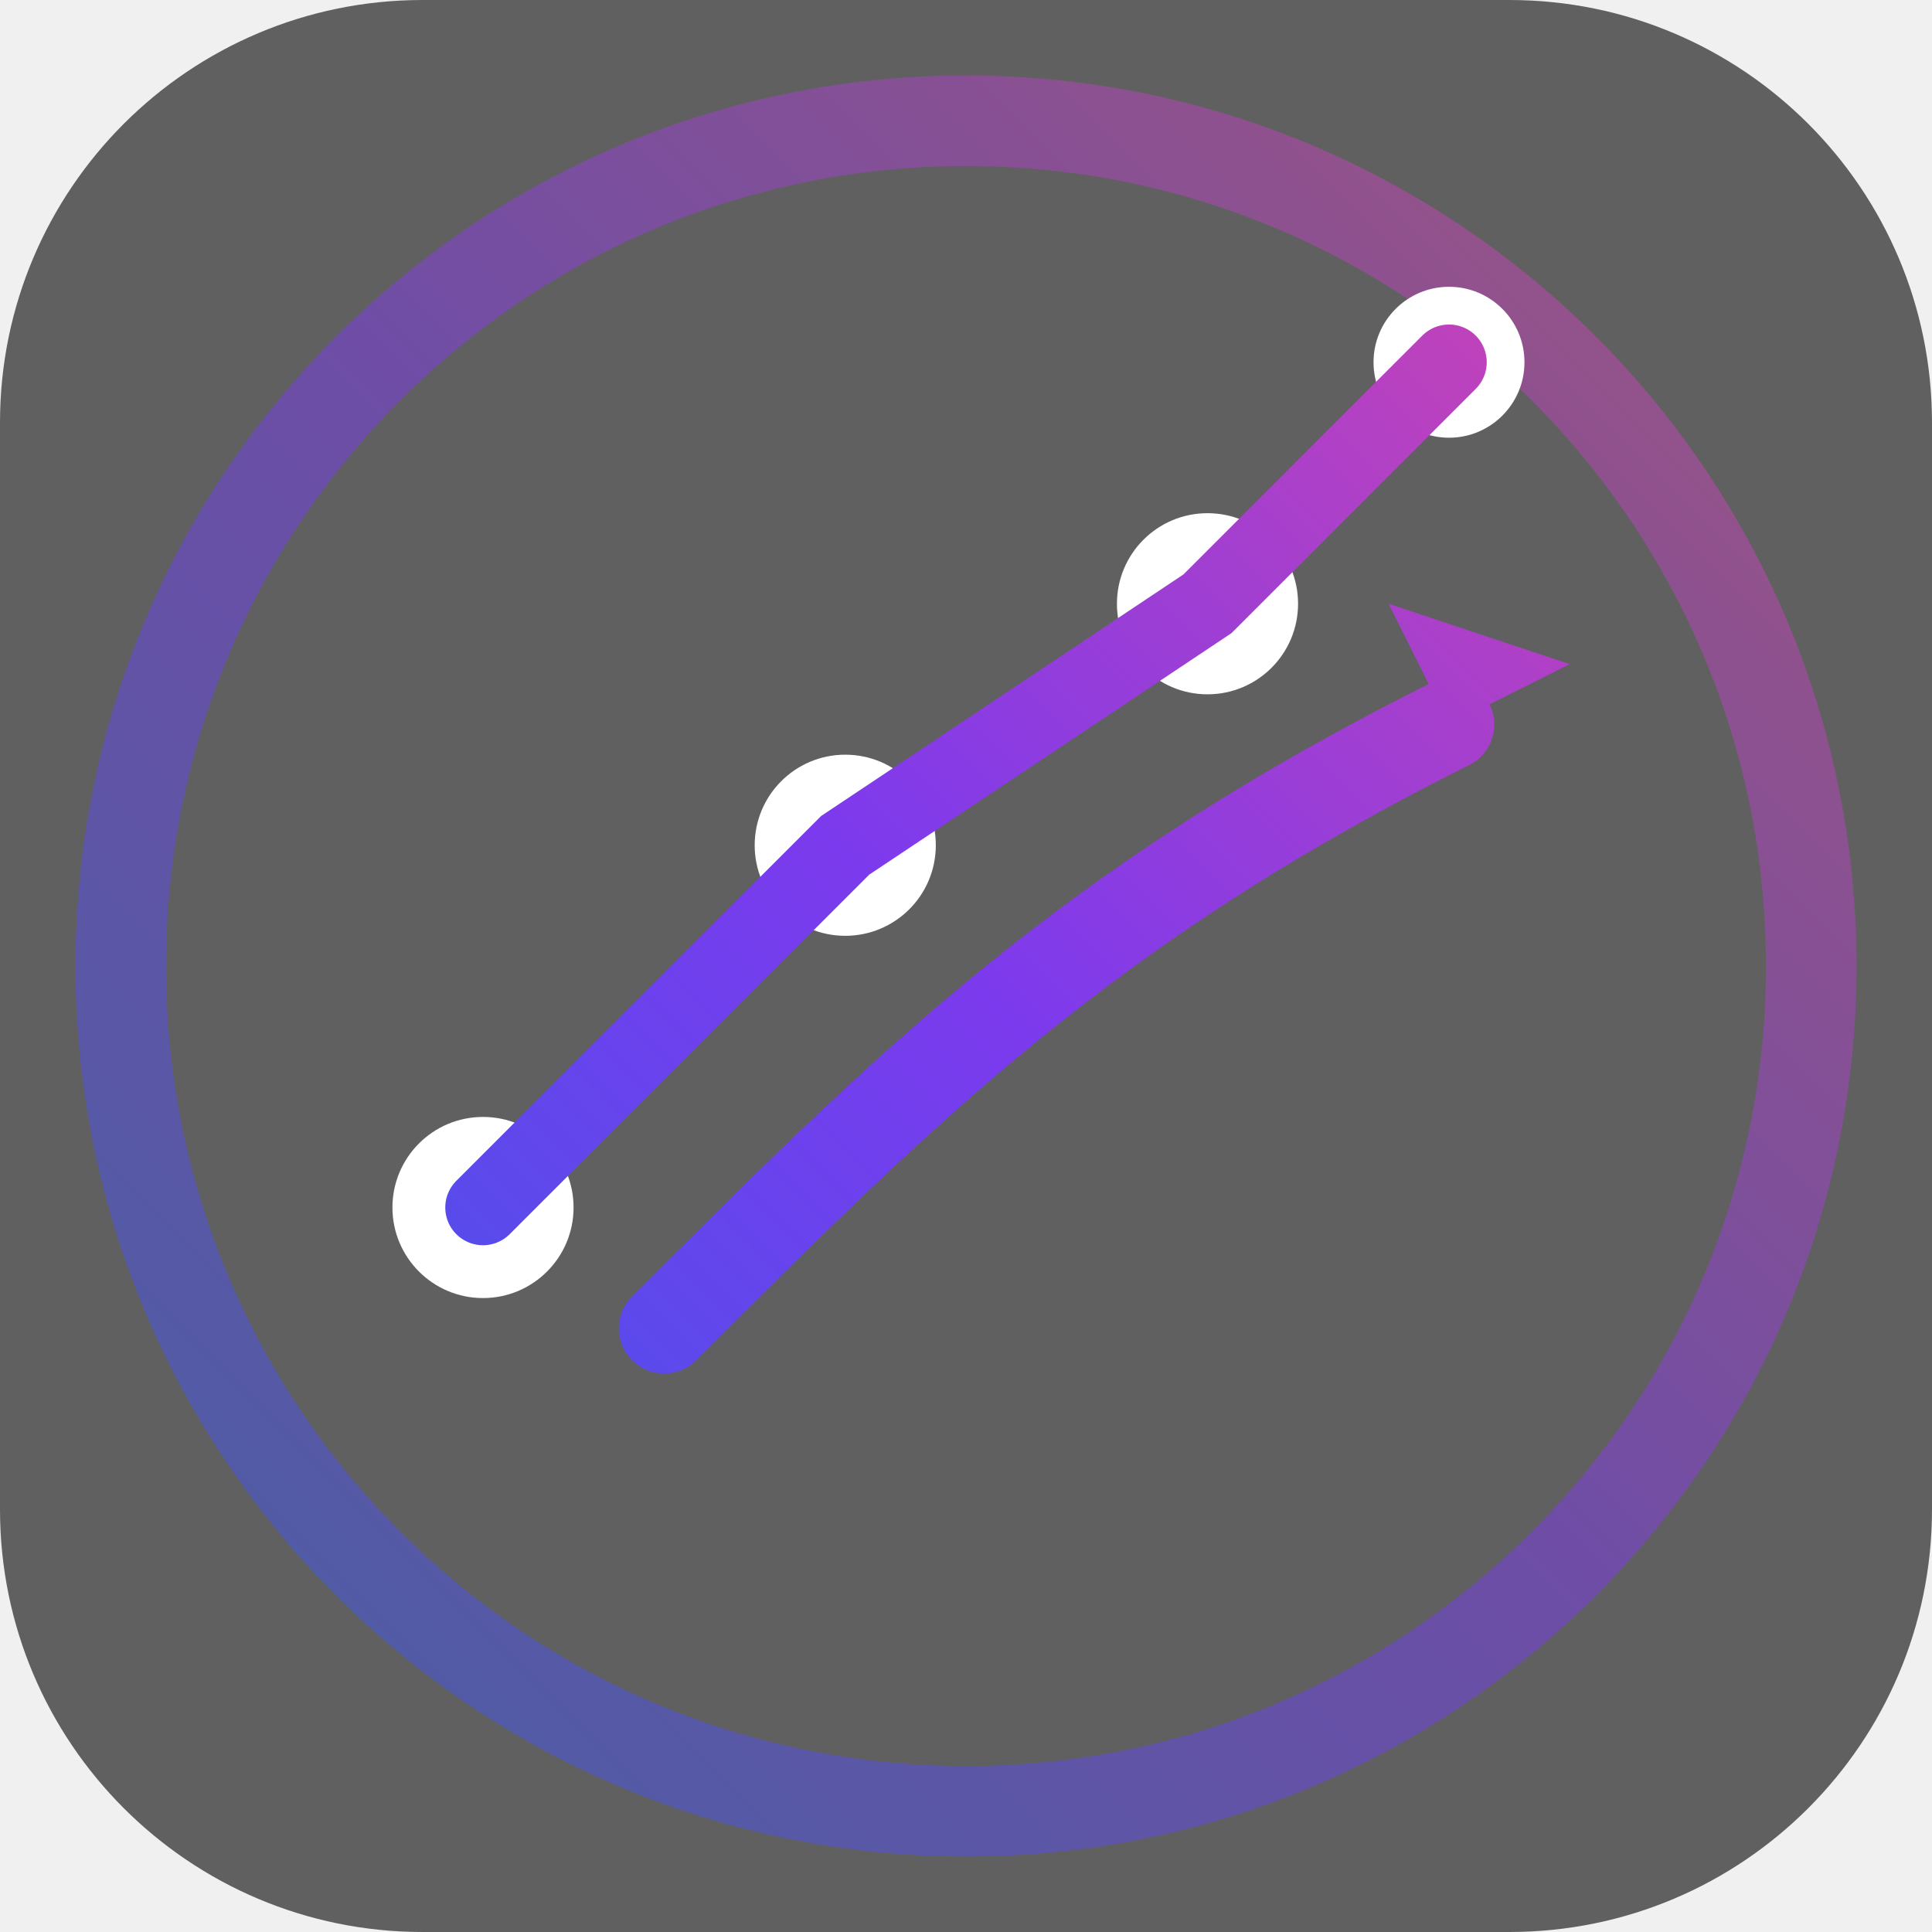
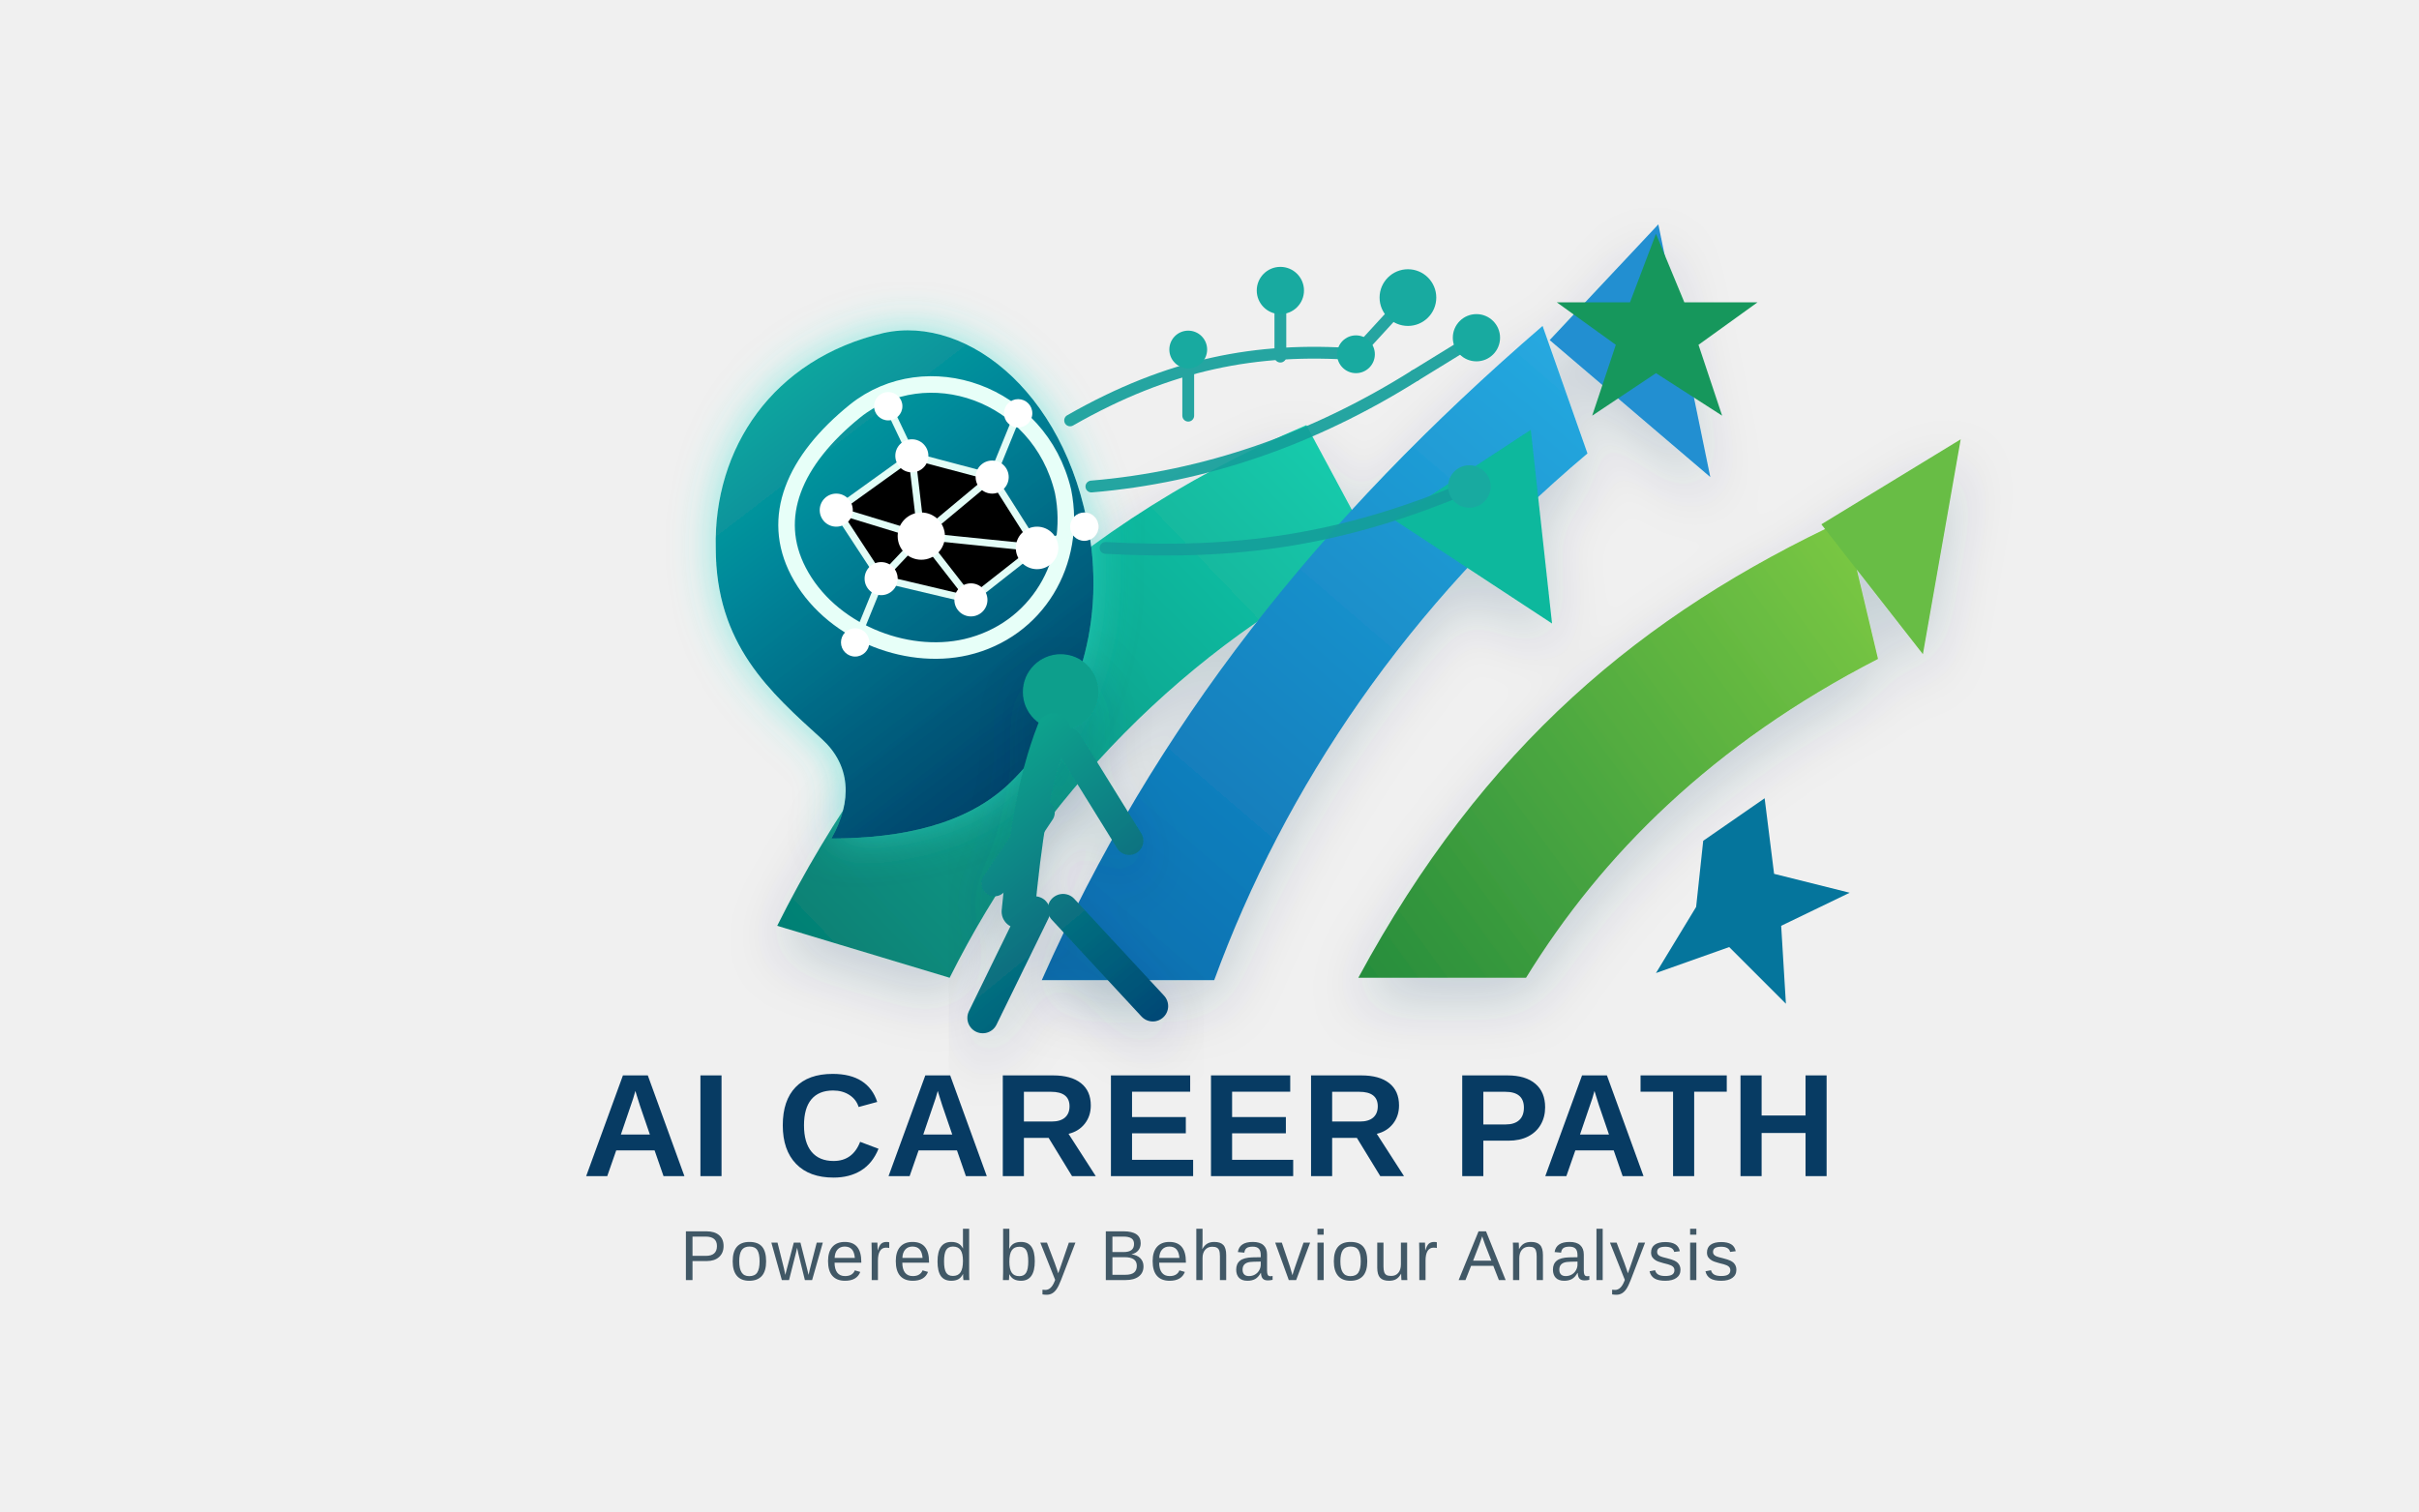
- <svg xmlns="http://www.w3.org/2000/svg" viewBox="0 0 64 64">
+ <svg xmlns="http://www.w3.org/2000/svg" viewBox="0 0 1024 640" role="img" aria-labelledby="title desc">
  <defs>
-     <linearGradient id="grad" x1="0" y1="64" x2="64" y2="0" gradientUnits="userSpaceOnUse">
-       <stop stop-color="#2563EB" />
-       <stop offset="0.5" stop-color="#7C3AED" />
-       <stop offset="1" stop-color="#EC4899" />
+     <linearGradient id="tealHead" x1="275" y1="132" x2="446" y2="355" gradientUnits="userSpaceOnUse">
+       <stop stop-color="#11c9a4" />
+       <stop offset="0.45" stop-color="#04879a" />
+       <stop offset="1" stop-color="#053b65" />
    </linearGradient>
+     <linearGradient id="pathTeal" x1="310" y1="410" x2="560" y2="170" gradientUnits="userSpaceOnUse">
+       <stop stop-color="#057b70" />
+       <stop offset="1" stop-color="#16d0b0" />
+     </linearGradient>
+     <linearGradient id="pathBlue" x1="405" y1="430" x2="650" y2="145" gradientUnits="userSpaceOnUse">
+       <stop stop-color="#0667a9" />
+       <stop offset="1" stop-color="#26a9e0" />
+     </linearGradient>
+     <linearGradient id="pathGreen" x1="520" y1="432" x2="790" y2="235" gradientUnits="userSpaceOnUse">
+       <stop stop-color="#18833c" />
+       <stop offset="1" stop-color="#7cc943" />
+     </linearGradient>
+     <linearGradient id="personGrad" x1="435" y1="322" x2="515" y2="420" gradientUnits="userSpaceOnUse">
+       <stop stop-color="#0aa28d" />
+       <stop offset="1" stop-color="#044a76" />
+     </linearGradient>
+     <filter id="glow" x="-30%" y="-30%" width="160%" height="160%">
+       <feGaussianBlur stdDeviation="9" result="blur" />
+       <feColorMatrix in="blur" type="matrix" values="0 0 0 0 0.04 0 0 0 0 0.78 0 0 0 0 0.66 0 0 0 0.55 0" />
+       <feMerge>
+         <feMergeNode />
+         <feMergeNode in="SourceGraphic" />
+       </feMerge>
+     </filter>
+     <filter id="shadow" x="-20%" y="-20%" width="150%" height="150%">
+       <feDropShadow dx="0" dy="10" stdDeviation="12" flood-color="#0b4160" flood-opacity="0.18" />
+     </filter>
  </defs>
-   <rect width="64" height="64" rx="14" fill="black" opacity="0.6" />
-   <circle cx="32" cy="32" r="28" stroke="url(#grad)" stroke-width="3" fill="none" opacity="0.5" />
-   <circle cx="16" cy="40" r="3" fill="#ffffff" />
-   <circle cx="28" cy="28" r="3" fill="#ffffff" />
-   <circle cx="40" cy="20" r="3" fill="#ffffff" />
-   <circle cx="48" cy="12" r="2.5" fill="#ffffff" />
-   <path d="M16 40 L28 28 L40 20 L48 12" stroke="url(#grad)" stroke-width="2.5" stroke-linecap="round" fill="none" />
-   <path d="M22 44 C30 36, 36 30, 48 24" stroke="url(#grad)" stroke-width="3" stroke-linecap="round" fill="none" />
-   <path d="M46 20 L52 22 L48 24" fill="url(#grad)" />
+   <g transform="translate(0 -12)" filter="url(#shadow)">
+     <path d="M329 404 C375 312 445 238 553 192 L582 246 C501 286 440 350 402 426 Z" fill="url(#pathTeal)" />
+     <path d="M441 427 C489 319 558 232 653 150 L672 204 C596 268 544 345 514 427 Z" fill="url(#pathBlue)" />
+     <path d="M575 426 C628 328 695 272 781 232 L795 291 C725 327 678 374 646 426 Z" fill="url(#pathGreen)" />
+     <path d="M590 232 L648 194 L657 276 Z" fill="#0bb89d" />
+     <path d="M656 156 L702 107 L724 214 Z" fill="#238fd1" />
+     <path d="M771 234 L830 198 L814 289 Z" fill="#68bd44" />
+   </g>
+   <g transform="translate(0 -12)" filter="url(#glow)">
+     <path d="M374 153       C327 164 302 202 303 244       C303 285 326 305 348 325       C360 336 361 351 352 367       C382 367 409 361 427 344       C450 322 467 287 462 244       C454 180 410 145 374 153 Z" fill="url(#tealHead)" />
+     <path d="M362 186       C392 162 440 178 450 220       C456 250 439 279 409 286       C383 292 351 279 338 254       C326 231 336 207 362 186 Z" fill="none" stroke="#e7fff8" stroke-width="7" stroke-linecap="round" stroke-linejoin="round" />
+     <g stroke="#e7fff8" stroke-width="3" stroke-linecap="round" opacity="0.98">
+       <path d="M354 228 L386 205 L420 214 L439 244 L411 266 L373 257 Z" />
+       <path d="M386 205 L390 239 L411 266" />
+       <path d="M420 214 L390 239 L373 257" />
+       <path d="M354 228 L390 239 L439 244" />
+       <path d="M376 184 L386 205" />
+       <path d="M420 214 L431 187" />
+       <path d="M439 244 L459 235" />
+       <path d="M373 257 L362 284" />
+     </g>
+     <g fill="#ffffff">
+       <circle cx="354" cy="228" r="7" />
+       <circle cx="386" cy="205" r="7" />
+       <circle cx="420" cy="214" r="7" />
+       <circle cx="439" cy="244" r="9" />
+       <circle cx="411" cy="266" r="7" />
+       <circle cx="373" cy="257" r="7" />
+       <circle cx="390" cy="239" r="10" />
+       <circle cx="376" cy="184" r="6" />
+       <circle cx="431" cy="187" r="6" />
+       <circle cx="459" cy="235" r="6" />
+       <circle cx="362" cy="284" r="6" />
+     </g>
+   </g>
+   <g transform="translate(0 -12)" fill="none" stroke="#149e9a" stroke-width="5" stroke-linecap="round" opacity="0.92">
+     <path d="M453 190 C495 166 532 159 574 162" />
+     <path d="M462 218 C510 214 556 198 599 171" />
+     <path d="M468 244 C523 247 568 241 622 218" />
+     <path d="M503 188 L503 160" />
+     <path d="M542 163 L542 135" />
+     <path d="M574 162 L596 138" />
+     <path d="M599 171 L625 155" />
+   </g>
+   <g transform="translate(0 -12)" fill="#18aaa0">
+     <circle cx="503" cy="160" r="8" />
+     <circle cx="542" cy="135" r="10" />
+     <circle cx="596" cy="138" r="12" />
+     <circle cx="625" cy="155" r="10" />
+     <circle cx="574" cy="162" r="8" />
+     <circle cx="622" cy="218" r="9" />
+   </g>
+   <g transform="translate(0 -12)" filter="url(#shadow)">
+     <circle cx="449" cy="305" r="16" fill="#0a9f8c" />
+     <path d="M446 321 C437 344 434 368 431 398" stroke="url(#personGrad)" stroke-width="14" stroke-linecap="round" />
+     <path d="M452 326 L478 368" stroke="url(#personGrad)" stroke-width="12" stroke-linecap="round" />
+     <path d="M441 356 L421 386" stroke="url(#personGrad)" stroke-width="11" stroke-linecap="round" />
+     <path d="M438 398 L416 443" stroke="url(#personGrad)" stroke-width="13" stroke-linecap="round" />
+     <path d="M450 397 L488 438" stroke="url(#personGrad)" stroke-width="13" stroke-linecap="round" />
+   </g>
+   <path transform="translate(0 -12)" d="M701 111 L713 140 L744 140 L719 158 L729 188 L701 170 L674 188 L684 158 L659 140 L690 140 Z" fill="#16975c" />
+   <path transform="translate(0 -12)" d="M721 368 L747 350 L751 382 L783 390 L754 404 L756 437 L732 413 L701 424 L718 396 Z" fill="#05759c" />
+   <text x="512" y="498" text-anchor="middle" font-family="Arial, Helvetica, sans-serif" font-size="62" font-weight="800" letter-spacing="1" fill="#073b63">AI CAREER PATH</text>
+   <text x="512" y="542" text-anchor="middle" font-family="Arial, Helvetica, sans-serif" font-size="30" font-weight="400" letter-spacing="1" fill="#415866">Powered by Behaviour Analysis</text>
</svg>
